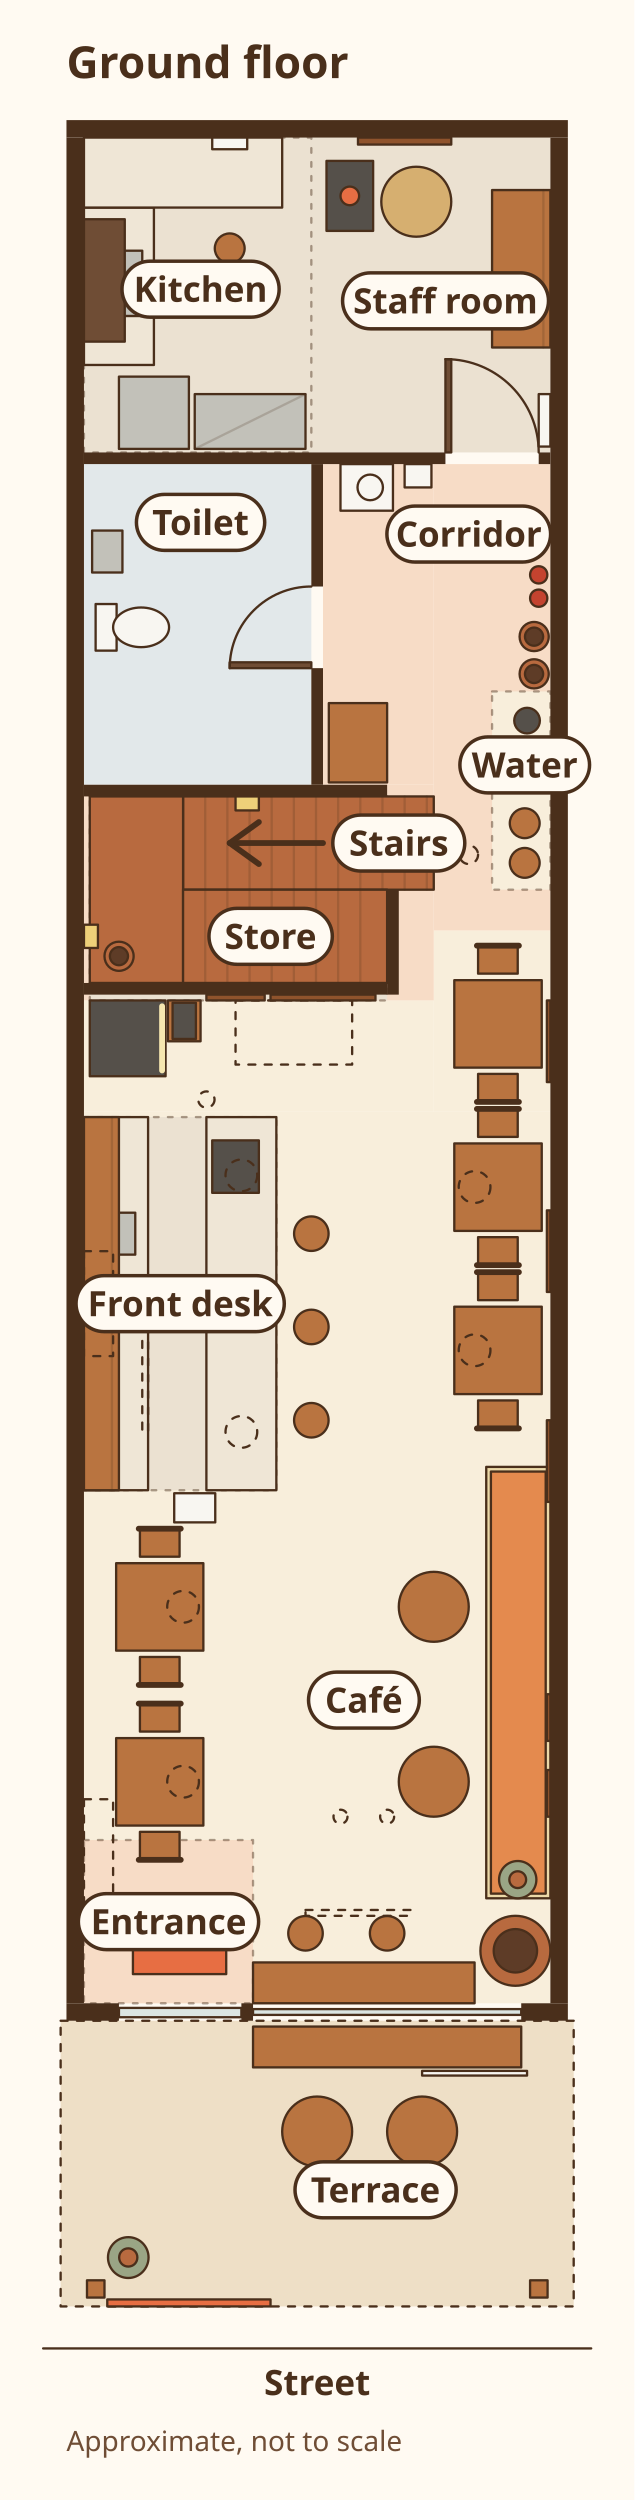
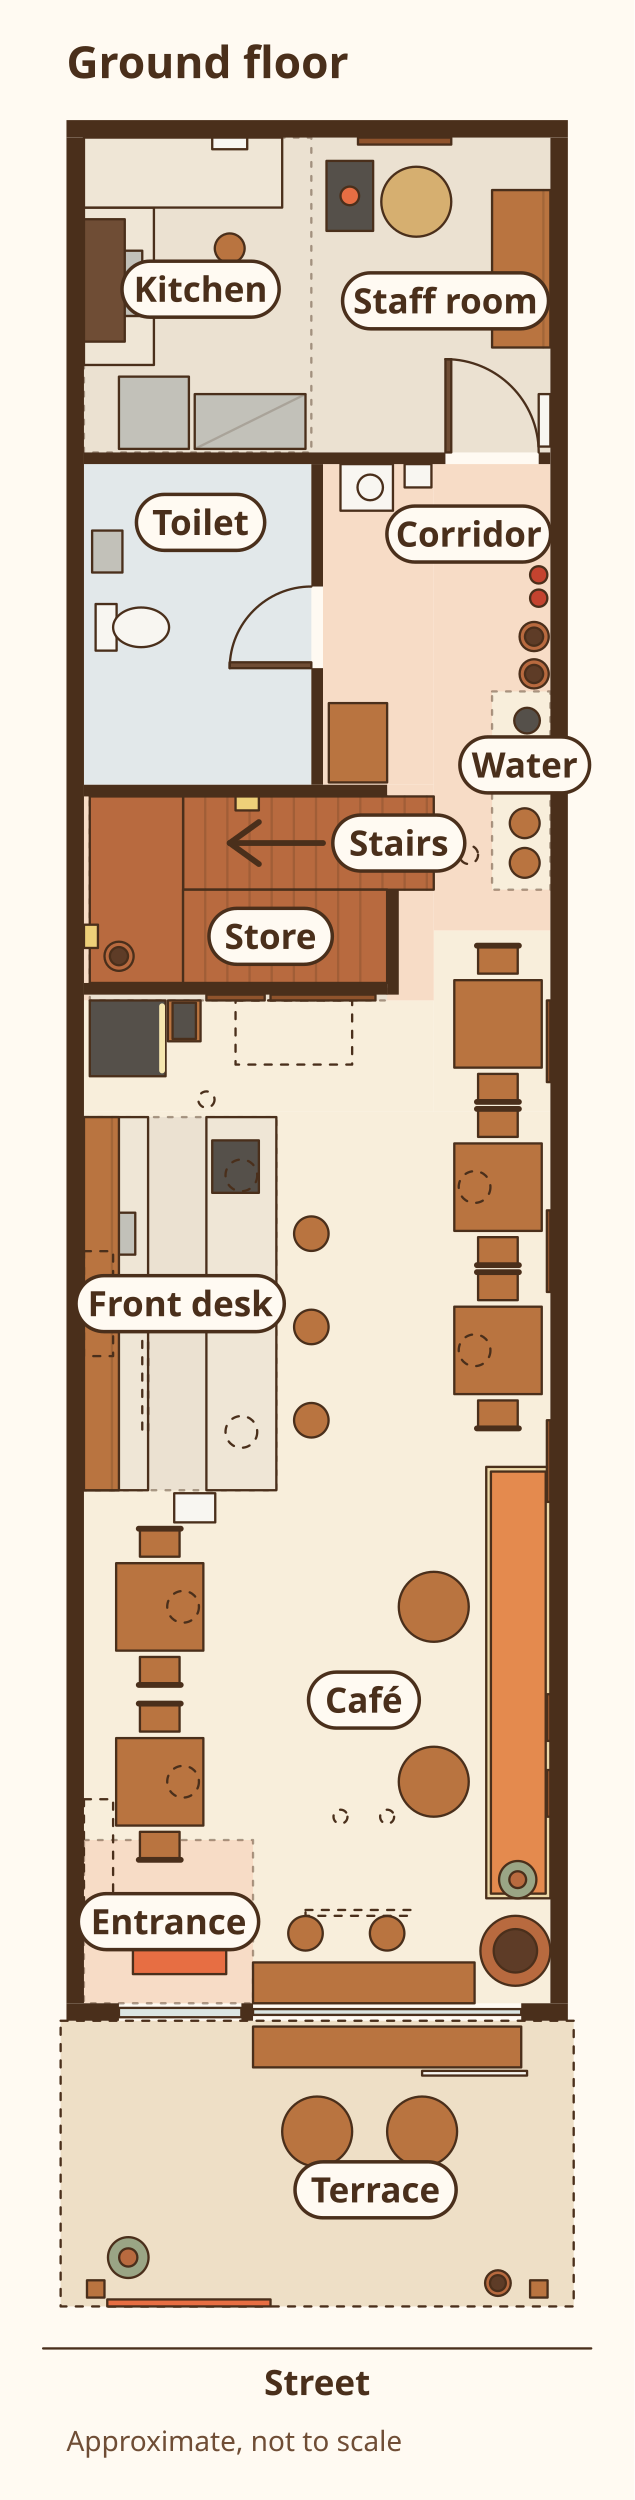
<svg xmlns="http://www.w3.org/2000/svg" class="hj-auto" viewBox="-36 -59 272 1072" width="272" height="1072" role="img" aria-labelledby="title desc">
  <style>.hj-auto{stroke:#4a2f1b;stroke-width:1;stroke-linecap:round;stroke-linejoin:round}.hj-auto path{vector-effect:non-scaling-stroke}.hj-auto text{stroke:none;font-family:Figtree,"Noto Sans Lao",system-ui,sans-serif}.hj-auto .b{fill:none;stroke-width:2.5}.hj-auto .dl{fill:none;stroke-dasharray:3 4}.hj-auto .h{stroke-width:1}.hj-auto .lb{fill:#fffaf2;stroke-width:1.5}.hj-auto .lc{fill:#6f4d35;font-size:12px}.hj-auto .ls{fill:#4a2f1b;font-size:12px;font-weight:600}.hj-auto .lt{fill:#4a2f1b;font-size:19px;font-weight:600}.hj-auto .lx{fill:#4a2f1b;font-size:15px;font-weight:600}.hj-auto .n{fill:none}.hj-auto .ns{stroke:none}.hj-auto .sd{fill:none;stroke-opacity:.45;stroke-dasharray:2 4}.hj-auto .tg{fill:none;stroke-opacity:.2}.hj-auto .wf{fill:#4a2f1b;stroke:none}.hj-auto .bm0{fill:#d6af70}.hj-auto .br0{fill:#6f4d35}.hj-auto .cs0{fill:#e48a4e}.hj-auto .dk0{fill:#55504a}.hj-auto .gl0{fill:#dbe5e2}.hj-auto .ja0{fill:#e76e43}.hj-auto .kfg{stroke:#f6e7b0}.hj-auto .la0{fill:#eed079}.hj-auto .pa0{fill:#fffaf2}.hj-auto .pl0{fill:#ecd9a8}.hj-auto .rd0{fill:#c4432f}.hj-auto .sg0{fill:#9aa585}.hj-auto .sh0{fill:#5e3c27}.hj-auto .sl0{fill:#c2c1b9}.hj-auto .t-outside{fill:#eedfc6}.hj-auto .t-path{fill:#f7dcc6}.hj-auto .t-shared{fill:#f8eedb}.hj-auto .t-staff{fill:#ebe1d1}.hj-auto .t-wash{fill:#e2e8ea}.hj-auto .tc0{fill:#b86a3f}.hj-auto .ti0{fill:#efe6d6}.hj-auto .wd0{fill:#b97440}.hj-auto .wh0{fill:#f8f6f1}.hj-auto .wk0{fill:#8f532c}@media (prefers-color-scheme:dark){.hj-auto{stroke:#dccdb6}.hj-auto .lb{fill:#2c1e13}.hj-auto .lc{fill:#cbb89c}.hj-auto .ls{fill:#f1e4cf}.hj-auto .lt{fill:#f1e4cf}.hj-auto .lx{fill:#f1e4cf}.hj-auto .wf{fill:#dccdb6}.hj-auto .bm0{fill:#806139}.hj-auto .br0{fill:#8a6444}.hj-auto .cs0{fill:#a3582f}.hj-auto .dk0{fill:#29251f}.hj-auto .gl0{fill:#e2b25a}.hj-auto .ja0{fill:#d0623a}.hj-auto .kfg{stroke:#eed079}.hj-auto .la0{fill:#f2d98a}.hj-auto .pa0{fill:#3a2b1f}.hj-auto .pl0{fill:#4a3423}.hj-auto .rd0{fill:#93301f}.hj-auto .sg0{fill:#6f7a60}.hj-auto .sh0{fill:#1b130d}.hj-auto .sl0{fill:#6a6862}.hj-auto .t-outside{fill:#2a221b}.hj-auto .t-path{fill:#40291b}.hj-auto .t-shared{fill:#33281d}.hj-auto .t-staff{fill:#2f271f}.hj-auto .t-wash{fill:#36302b}.hj-auto .tc0{fill:#8f5334}.hj-auto .ti0{fill:#4d4034}.hj-auto .wd0{fill:#7d4526}.hj-auto .wh0{fill:#5f5a54}.hj-auto .wk0{fill:#5e3219}}</style>
  <path class="pa0 ns" d="M-36 -59L236 -59L236 1013L-36 1013Z" />
  <g id="floor-ground" data-floor="ground" data-level="0">
    <g id="area-terrace" data-area="terrace" data-kind="outside">
      <path class="t-outside ns" d="M-10 807.5L210 807.5L210 930L-10 930Z" />
    </g>
    <g id="area-cafe" data-area="cafe" data-kind="shared">
      <path class="t-shared ns" d="M0 417.5L200 417.5L200 800L0 800Z" />
      <path class="t-shared ns" d="M0 370L150 370L150 417.5L0 417.5Z" />
      <path class="t-shared ns" d="M150 340L200 340L200 417.5L150 417.5Z" />
    </g>
    <g id="area-stairs-ground" data-area="stairs-ground" data-kind="path">
      <path class="t-path ns" d="M0 277.5L150 277.5L150 370L0 370Z" />
    </g>
    <g id="area-corridor" data-area="corridor" data-kind="path">
      <path class="t-path ns" d="M150 140L200 140L200 340L150 340Z" />
      <path class="t-path ns" d="M102.5 140L150 140L150 277.5L102.5 277.5Z" />
    </g>
    <g id="area-toilet-ground" data-area="toilet-ground" data-kind="wash">
      <path class="t-wash ns" d="M0 140L97.5 140L97.5 277.5L0 277.5Z" />
    </g>
    <g id="area-staff-kitchen" data-area="staff-kitchen" data-kind="staff">
      <path class="t-staff ns" d="M0 0L200 0L200 135L0 135Z" />
    </g>
    <g id="area-entrance" data-area="entrance" data-kind="path" data-parent="cafe">
      <path class="t-path ns" d="M0 730L72.5 730L72.5 800L0 800Z" />
      <path class="sd" d="M0 730L72.5 730L72.5 800L0 800Z" />
    </g>
    <g id="area-desk" data-area="desk" data-kind="staff" data-parent="cafe">
      <path class="t-staff ns" d="M0 420L82.5 420L82.5 580L0 580Z" />
      <path class="sd" d="M0 420L82.5 420L82.5 580L0 580Z" />
    </g>
    <g id="area-store-stairs" data-area="store-stairs" data-kind="staff" data-parent="stairs-ground">
      <path class="t-staff ns" d="M2.5 282.5L130 282.5L130 370L2.5 370Z" />
      <path class="sd" d="M2.5 282.5L130 282.5L130 370L2.5 370Z" />
    </g>
    <g id="area-water" data-area="water" data-kind="shared" data-parent="corridor">
      <path class="t-shared ns" d="M175 237.5L200 237.5L200 322.5L175 322.5Z" />
      <path class="sd" d="M175 237.5L200 237.5L200 322.5L175 322.5Z" />
    </g>
    <g id="area-kitchen" data-area="kitchen" data-kind="staff" data-parent="staff-kitchen">
      <path class="t-staff ns" d="M0 0L97.5 0L97.5 135L0 135Z" />
      <path class="sd" d="M0 0L97.5 0L97.5 135L0 135Z" />
    </g>
    <g id="fx-door-front" data-fixture="door" data-area="entrance" data-room="cafe">
      <path class="gl0" d="M15 802L67.5 802L67.5 806L15 806Z" />
    </g>
    <g id="fx-window-front" data-fixture="window" data-area="cafe" data-room="cafe">
      <path class="gl0" d="M72.5 802.5L187.5 802.5L187.5 805L72.5 805Z" />
    </g>
    <g id="fx-post-left" data-fixture="post" data-area="terrace" data-room="terrace">
      <path class="wd0" d="M1.3 918.8L8.8 918.8L8.8 926.2L1.3 926.2Z" />
    </g>
    <g id="fx-post-right" data-fixture="post" data-area="terrace" data-room="terrace">
      <path class="wd0" d="M191.3 918.8L198.8 918.8L198.8 926.2L191.3 926.2Z" />
    </g>
    <g id="fx-bench-terrace" data-fixture="bench" data-area="terrace" data-room="terrace">
      <path class="wd0" d="M72.5 810L187.5 810L187.5 827.5L72.5 827.5Z" />
    </g>
    <g id="fx-table-terrace-1" data-fixture="table-small-round" data-area="terrace" data-room="terrace">
      <path class="wd0" d="M115 855C115 863.3 108.3 870 100 870C91.7 870 85 863.3 85 855C85 846.7 91.7 840 100 840C108.3 840 115 846.7 115 855Z" />
    </g>
    <g id="fx-table-terrace-2" data-fixture="table-small-round" data-area="terrace" data-room="terrace">
      <path class="wd0" d="M160 855C160 863.3 153.3 870 145 870C136.7 870 130 863.3 130 855C130 846.7 136.7 840 145 840C153.3 840 160 846.7 160 855Z" />
+     </g>
+     <g id="fx-jar-butts" data-fixture="jar-clay" data-area="terrace" data-room="terrace" data-confirmed="false">
+       <path class="tc0" d="M183 920C183 923 180.5 925.5 177.5 925.5C174.5 925.5 172 923 172 920C172 917 174.5 914.5 177.5 914.5C180.5 914.5 183 917 183 920Z" />
+       <path class="sh0" d="M180.9 920C180.9 921.9 179.4 923.4 177.5 923.4C175.6 923.4 174.1 921.9 174.1 920C174.1 918.1 175.6 916.6 177.5 916.6C179.4 916.6 180.9 918.1 180.9 920Z" />
    </g>
    <g id="fx-plant-terrace" data-fixture="plant" data-area="terrace" data-room="terrace">
      <path class="sg0" d="M27.7 909C27.7 913.8 23.8 917.8 19 917.8C14.2 917.8 10.3 913.8 10.3 909C10.3 904.2 14.2 900.3 19 900.3C23.8 900.3 27.7 904.2 27.7 909Z" />
      <path class="tc0" d="M22.9 909C22.9 911.2 21.2 912.9 19 912.9C16.8 912.9 15.1 911.2 15.1 909C15.1 906.8 16.8 905.1 19 905.1C21.2 905.1 22.9 906.8 22.9 909Z" />
    </g>
    <g id="fx-doormat" data-fixture="doormat" data-area="entrance" data-room="cafe">
      <path class="ja0" d="M21 762.5L61 762.5L61 787.5L21 787.5Z" />
      <path class="tg" d="M21 775L61 775" />
    </g>
    <g id="fx-window-ledge" data-fixture="window-ledge" data-area="cafe" data-room="cafe">
      <path class="wd0" d="M72.5 782.5L167.5 782.5L167.5 800L72.5 800Z" />
    </g>
    <g id="fx-stool-window-1" data-fixture="stool-low" data-area="cafe" data-room="cafe">
      <path class="wd0" d="M102.4 770C102.4 774.1 99.1 777.4 95 777.4C90.9 777.4 87.6 774.1 87.6 770C87.6 765.9 90.9 762.6 95 762.6C99.1 762.6 102.4 765.9 102.4 770Z" />
    </g>
    <g id="fx-stool-window-2" data-fixture="stool-low" data-area="cafe" data-room="cafe">
      <path class="wd0" d="M137.4 770C137.4 774.1 134.1 777.4 130 777.4C125.9 777.4 122.6 774.1 122.6 770C122.6 765.9 125.9 762.6 130 762.6C134.1 762.6 137.4 765.9 137.4 770Z" />
    </g>
    <g id="fx-table-1" data-fixture="table" data-area="cafe" data-room="cafe">
      <path class="wd0" d="M13.8 686.3L51.2 686.3L51.2 723.8L13.8 723.8Z" />
    </g>
    <g id="fx-table-2" data-fixture="table" data-area="cafe" data-room="cafe">
      <path class="wd0" d="M13.8 611.3L51.2 611.3L51.2 648.8L13.8 648.8Z" />
    </g>
    <g id="fx-table-3" data-fixture="table" data-area="cafe" data-room="cafe">
      <path class="wd0" d="M158.8 501.3L196.3 501.3L196.3 538.8L158.8 538.8Z" />
    </g>
    <g id="fx-table-4" data-fixture="table" data-area="cafe" data-room="cafe">
      <path class="wd0" d="M158.8 431.3L196.3 431.3L196.3 468.8L158.8 468.8Z" />
    </g>
    <g id="fx-table-5" data-fixture="table" data-area="cafe" data-room="cafe">
      <path class="wd0" d="M158.8 361.3L196.3 361.3L196.3 398.8L158.8 398.8Z" />
    </g>
    <g id="fx-chair-1" data-fixture="chair" data-area="cafe" data-room="cafe">
      <path class="wd0" d="M24 726.5L41 726.5L41 738.5L24 738.5Z" />
      <path class="b n" d="M23.5 738.5L41.5 738.5" />
    </g>
    <g id="fx-chair-2" data-fixture="chair" data-area="cafe" data-room="cafe">
      <path class="wd0" d="M24 671.5L41 671.5L41 683.5L24 683.5Z" />
      <path class="b n" d="M23.5 671.5L41.5 671.5" />
    </g>
    <g id="fx-chair-3" data-fixture="chair" data-area="cafe" data-room="cafe">
      <path class="wd0" d="M24 651.5L41 651.5L41 663.5L24 663.5Z" />
      <path class="b n" d="M23.5 663.5L41.5 663.5" />
    </g>
    <g id="fx-chair-4" data-fixture="chair" data-area="cafe" data-room="cafe">
      <path class="wd0" d="M24 596.5L41 596.5L41 608.5L24 608.5Z" />
      <path class="b n" d="M23.5 596.5L41.5 596.5" />
    </g>
    <g id="fx-chair-5" data-fixture="chair" data-area="cafe" data-room="cafe">
      <path class="wd0" d="M169 541.5L186 541.5L186 553.5L169 553.5Z" />
      <path class="b n" d="M168.5 553.5L186.5 553.5" />
    </g>
    <g id="fx-chair-6" data-fixture="chair" data-area="cafe" data-room="cafe">
      <path class="wd0" d="M169 486.5L186 486.5L186 498.5L169 498.5Z" />
      <path class="b n" d="M168.5 486.5L186.5 486.5" />
    </g>
    <g id="fx-chair-7" data-fixture="chair" data-area="cafe" data-room="cafe">
      <path class="wd0" d="M169 471.5L186 471.5L186 483.5L169 483.5Z" />
      <path class="b n" d="M168.5 483.5L186.5 483.5" />
    </g>
    <g id="fx-chair-8" data-fixture="chair" data-area="cafe" data-room="cafe">
      <path class="wd0" d="M169 416.5L186 416.5L186 428.5L169 428.5Z" />
      <path class="b n" d="M168.5 416.5L186.5 416.5" />
    </g>
    <g id="fx-chair-9" data-fixture="chair" data-area="cafe" data-room="cafe">
      <path class="wd0" d="M169 401.5L186 401.5L186 413.5L169 413.5Z" />
      <path class="b n" d="M168.5 413.5L186.5 413.5" />
    </g>
    <g id="fx-chair-10" data-fixture="chair" data-area="cafe" data-room="cafe">
      <path class="wd0" d="M169 346.5L186 346.5L186 358.5L169 358.5Z" />
      <path class="b n" d="M168.5 346.5L186.5 346.5" />
    </g>
    <g id="fx-bench-seat" data-fixture="bench-seat" data-area="cafe" data-room="cafe">
      <path class="pl0" d="M172.5 570L200 570L200 755L172.5 755Z" />
      <path class="cs0" d="M174.5 572L198 572L198 753L174.5 753Z" />
    </g>
    <g id="fx-table-tall-1" data-fixture="table-tall-round" data-area="cafe" data-room="cafe">
      <path class="wd0" d="M165 705C165 713.3 158.3 720 150 720C141.7 720 135 713.3 135 705C135 696.7 141.7 690 150 690C158.3 690 165 696.7 165 705Z" />
    </g>
    <g id="fx-table-tall-2" data-fixture="table-tall-round" data-area="cafe" data-room="cafe">
      <path class="wd0" d="M165 630C165 638.3 158.3 645 150 645C141.7 645 135 638.3 135 630C135 621.7 141.7 615 150 615C158.3 615 165 621.7 165 630Z" />
    </g>
    <g id="fx-jar-big" data-fixture="jar-big" data-area="cafe" data-room="cafe">
      <path class="tc0" d="M200 777.5C200 785.8 193.3 792.5 185 792.5C176.7 792.5 170 785.8 170 777.5C170 769.2 176.7 762.5 185 762.5C193.3 762.5 200 769.2 200 777.5Z" />
      <path class="sh0" d="M194.3 777.5C194.3 782.6 190.1 786.8 185 786.8C179.9 786.8 175.7 782.6 175.7 777.5C175.7 772.4 179.9 768.2 185 768.2C190.1 768.2 194.3 772.4 194.3 777.5Z" />
    </g>
    <g id="fx-plant-cafe" data-fixture="plant" data-area="cafe" data-room="cafe">
      <path class="sg0" d="M194 747C194 751.4 190.4 755 186 755C181.6 755 178 751.4 178 747C178 742.6 181.6 739 186 739C190.4 739 194 742.6 194 747Z" />
      <path class="tc0" d="M189.6 747C189.6 749 188 750.6 186 750.6C184 750.6 182.4 749 182.4 747C182.4 745 184 743.4 186 743.4C188 743.4 189.6 745 189.6 747Z" />
    </g>
    <g id="fx-counter" data-fixture="counter" data-area="desk" data-room="cafe">
      <path class="ti0" d="M52.5 420L82.5 420L82.5 580L52.5 580Z" />
    </g>
    <g id="fx-back-counter" data-fixture="back-counter" data-area="desk" data-room="cafe">
      <path class="ti0" d="M0 420L27.5 420L27.5 580L0 580Z" />
    </g>
    <g id="fx-sink-bar" data-fixture="sink" data-area="desk" data-room="cafe">
      <path class="sl0" d="M6 461L22 461L22 479L6 479Z" />
    </g>
    <g id="fx-coffee-machine" data-fixture="coffee-machine" data-area="desk" data-room="cafe">
      <path class="dk0" d="M55 430L75 430L75 452.5L55 452.5Z" />
    </g>
    <g id="fx-shelves" data-fixture="shelves" data-area="desk" data-room="cafe">
      <path class="wd0" d="M0 420L15 420L15 580L0 580Z" />
      <path class="tg" d="M12 580L12 420" />
    </g>
    <g id="fx-stool-bar-1" data-fixture="stool-bar" data-area="cafe" data-room="cafe">
      <path class="wd0" d="M104.9 550C104.9 554.1 101.6 557.4 97.5 557.4C93.4 557.4 90.1 554.1 90.1 550C90.1 545.9 93.4 542.6 97.5 542.6C101.6 542.6 104.9 545.9 104.9 550Z" />
    </g>
    <g id="fx-stool-bar-2" data-fixture="stool-bar" data-area="cafe" data-room="cafe">
      <path class="wd0" d="M104.9 510C104.9 514.1 101.6 517.4 97.5 517.4C93.4 517.4 90.1 514.1 90.1 510C90.1 505.9 93.4 502.6 97.5 502.6C101.6 502.6 104.9 505.9 104.9 510Z" />
    </g>
    <g id="fx-stool-bar-3" data-fixture="stool-bar" data-area="cafe" data-room="cafe">
      <path class="wd0" d="M104.9 470C104.9 474.1 101.6 477.4 97.5 477.4C93.4 477.4 90.1 474.1 90.1 470C90.1 465.9 93.4 462.6 97.5 462.6C101.6 462.6 104.9 465.9 104.9 470Z" />
    </g>
    <g id="fx-fridge-drinks" data-fixture="fridge-drinks" data-area="cafe" data-room="cafe">
      <path class="dk0" d="M2.5 370L35 370L35 402.5L2.5 402.5Z" />
      <path class="b n kfg" d="M33.5 400L33.5 372.5" />
    </g>
    <g id="fx-printer" data-fixture="printer" data-area="cafe" data-room="cafe">
      <path class="wd0" d="M36 370L50 370L50 387.5L36 387.5Z" />
      <path class="dk0" d="M38 371L48 371L48 386.5L38 386.5Z" />
    </g>
    <g id="fx-dehumidifier" data-fixture="dehumidifier" data-area="cafe" data-room="cafe">
      <path class="wh0" d="M38.7 581.3L56.3 581.3L56.3 593.8L38.7 593.8Z" />
    </g>
    <g id="fx-luggage-space" data-fixture="luggage-space" data-area="cafe" data-room="cafe">
      <path class="dl" d="M65 370L115 370L115 397.5L65 397.5Z" />
    </g>
    <g id="fx-stairs-up" data-fixture="stairs" data-area="stairs-ground" data-room="stairs-ground">
      <path class="tc0" d="M42.5 282.5L150 282.5L150 322.5L42.5 322.5Z" />
      <path class="tg" d="M52 322.5L52 282.5M61.5 322.5L61.5 282.5M71 322.5L71 282.5M80.5 322.5L80.5 282.5M90 322.5L90 282.5M99.5 322.5L99.5 282.5M109 322.5L109 282.5M118.5 322.5L118.5 282.5M128 322.5L128 282.5M137.5 322.5L137.5 282.5M147 322.5L147 282.5" />
      <path class="b n" d="M102.5 302.5L62.5 302.5" />
      <path class="b n" d="M75 311.5L62.5 302.5L75 293.5" />
      <text class="ls" x="120" y="306.4" text-anchor="middle" textLength="13.2" lengthAdjust="spacingAndGlyphs">Up</text>
    </g>
    <g id="fx-stairs-landing" data-fixture="stairs" data-area="stairs-ground" data-room="stairs-ground">
      <path class="tc0" d="M2.5 282.5L42.5 282.5L42.5 362.5L2.5 362.5Z" />
    </g>
    <g id="fx-stairs-up-2" data-fixture="stairs" data-area="stairs-ground" data-room="stairs-ground">
      <path class="tc0" d="M42.5 322.5L130 322.5L130 362.5L42.5 362.5Z" />
      <path class="tg" d="M52 362.5L52 322.5M61.5 362.5L61.5 322.5M71 362.5L71 322.5M80.5 362.5L80.5 322.5M90 362.5L90 322.5M99.5 362.5L99.5 322.5M109 362.5L109 322.5M118.5 362.5L118.5 322.5" />
    </g>
    <g id="fx-door-store" data-fixture="door-panel" data-label="Staff Only" data-area="store-stairs" data-room="stairs-ground">
      <path class="wk0" d="M52.5 367.5L77.5 367.5L77.5 370L52.5 370Z" />
    </g>
    <g id="fx-doors-store" data-fixture="door-panel" data-area="store-stairs" data-room="stairs-ground">
      <path class="wk0" d="M80 367.5L125 367.5L125 370L80 370Z" />
    </g>
    <g id="fx-cupboard-corridor" data-fixture="cupboard" data-area="corridor" data-room="corridor">
      <path class="wd0" d="M105 242.5L130 242.5L130 276.5L105 276.5Z" />
    </g>
    <g id="fx-water-dispenser" data-fixture="water-dispenser" data-area="water" data-room="corridor">
      <path class="sl0" d="M180.3 260.3L197.7 260.3L197.7 277.8L180.3 277.8Z" />
      <path class="bm0" d="M196 269C196 272.9 192.9 276 189 276C185.1 276 182 272.9 182 269C182 265.1 185.1 262 189 262C192.9 262 196 265.1 196 269Z" />
    </g>
    <g id="fx-stool-water-1" data-fixture="stool-low" data-area="water" data-room="corridor">
      <path class="wd0" d="M195.4 311C195.4 314.5 192.5 317.4 189 317.4C185.5 317.4 182.6 314.5 182.6 311C182.6 307.5 185.5 304.6 189 304.6C192.5 304.6 195.4 307.5 195.4 311Z" />
    </g>
    <g id="fx-stool-water-2" data-fixture="stool-low" data-area="water" data-room="corridor">
      <path class="wd0" d="M195.4 294C195.4 297.5 192.5 300.4 189 300.4C185.5 300.4 182.6 297.5 182.6 294C182.6 290.5 185.5 287.6 189 287.6C192.5 287.6 195.4 290.5 195.4 294Z" />
    </g>
    <g id="fx-bin-water" data-fixture="bin" data-area="water" data-room="corridor">
      <path class="dk0" d="M195.5 250C195.5 253 193 255.5 190 255.5C187 255.5 184.5 253 184.5 250C184.5 247 187 244.5 190 244.5C193 244.5 195.5 247 195.5 250Z" />
    </g>
    <g id="fx-jar-clay-1" data-fixture="jar-clay" data-area="corridor" data-room="corridor">
      <path class="tc0" d="M199.3 230C199.3 233.5 196.5 236.2 193 236.2C189.5 236.2 186.8 233.5 186.8 230C186.8 226.5 189.5 223.7 193 223.7C196.5 223.7 199.3 226.5 199.3 230Z" />
      <path class="sh0" d="M196.9 230C196.9 232.1 195.1 233.9 193 233.9C190.9 233.9 189.1 232.1 189.1 230C189.1 227.9 190.9 226.1 193 226.1C195.1 226.1 196.9 227.9 196.9 230Z" />
    </g>
    <g id="fx-jar-clay-2" data-fixture="jar-clay" data-area="corridor" data-room="corridor">
      <path class="tc0" d="M199.3 214C199.3 217.5 196.5 220.2 193 220.2C189.5 220.2 186.8 217.5 186.8 214C186.8 210.5 189.5 207.7 193 207.7C196.5 207.7 199.3 210.5 199.3 214Z" />
      <path class="sh0" d="M196.9 214C196.9 216.1 195.1 217.9 193 217.9C190.9 217.9 189.1 216.1 189.1 214C189.1 211.9 190.9 210.1 193 210.1C195.1 210.1 196.9 211.9 196.9 214Z" />
    </g>
    <g id="fx-extinguisher-1" data-fixture="extinguisher" data-area="corridor" data-room="corridor">
      <path class="rd0" d="M198.7 197.5C198.7 199.6 197.1 201.2 195 201.2C192.9 201.2 191.3 199.6 191.3 197.5C191.3 195.4 192.9 193.8 195 193.8C197.1 193.8 198.7 195.4 198.7 197.5Z" />
    </g>
    <g id="fx-extinguisher-2" data-fixture="extinguisher" data-area="corridor" data-room="corridor">
      <path class="rd0" d="M198.7 187.5C198.7 189.6 197.1 191.2 195 191.2C192.9 191.2 191.3 189.6 191.3 187.5C191.3 185.4 192.9 183.8 195 183.8C197.1 183.8 198.7 185.4 198.7 187.5Z" />
    </g>
    <g id="fx-toilet-ground" data-fixture="toilet" data-area="toilet-ground" data-room="toilet-ground">
      <path class="wh0" d="M5 200L14 200L14 220L5 220Z" />
      <path class="wh0" d="M36.5 210C36.5 205.3 31.1 201.5 24.5 201.5C17.9 201.5 12.5 205.3 12.5 210C12.5 214.7 17.9 218.5 24.5 218.5C31.1 218.5 36.5 214.7 36.5 210Z" />
    </g>
    <g id="fx-sink-toilet" data-fixture="sink-small" data-area="toilet-ground" data-room="toilet-ground">
      <path class="sl0" d="M3.5 168.5L16.5 168.5L16.5 186.5L3.5 186.5Z" />
    </g>
    <g id="fx-door-toilet" data-fixture="door-leaf" data-label="Toilet" data-area="toilet-ground" data-room="toilet-ground">
      <path class="br0" d="M62.5 225L97.5 225L97.5 227.5L62.5 227.5Z" />
      <path class="h n" d="M62.5 227.5C62.5 208.2 78.2 192.5 97.5 192.5" />
    </g>
    <g id="fx-basin-corridor" data-fixture="basin" data-area="corridor" data-room="corridor">
      <path class="wh0" d="M110 140L132.5 140L132.5 160L110 160Z" />
      <path class="h n" d="M128.2 150C128.2 153 125.8 155.5 122.7 155.5C119.7 155.5 117.3 153 117.3 150C117.3 147 119.7 144.5 122.7 144.5C125.8 144.5 128.2 147 128.2 150Z" />
    </g>
    <g id="fx-hand-dryer-ground" data-fixture="hand-dryer" data-area="corridor" data-room="corridor">
      <path class="wh0" d="M137.5 140L149 140L149 150L137.5 150Z" />
    </g>
    <g id="fx-door-staff" data-fixture="door-leaf" data-label="Staff Only" data-area="staff-kitchen" data-room="staff-kitchen">
      <path class="br0" d="M155 95L157.5 95L157.5 135L155 135Z" />
      <path class="h n" d="M155 95C177.1 95 195 112.9 195 135" />
    </g>
    <g id="fx-staff-lockers" data-fixture="staff-lockers" data-area="staff-kitchen" data-room="staff-kitchen">
      <path class="wd0" d="M175 22.5L200 22.5L200 90L175 90Z" />
      <path class="tg" d="M197 90L197 22.5" />
    </g>
    <g id="fx-water-tank" data-fixture="water-tank" data-area="staff-kitchen" data-room="staff-kitchen">
      <path class="bm0" d="M157.5 27.5C157.5 35.8 150.8 42.5 142.5 42.5C134.2 42.5 127.5 35.8 127.5 27.5C127.5 19.2 134.2 12.5 142.5 12.5C150.8 12.5 157.5 19.2 157.5 27.5Z" />
    </g>
    <g id="fx-shrine" data-fixture="shrine" data-area="staff-kitchen" data-room="staff-kitchen">
      <path class="dk0" d="M104 10L124 10L124 40L104 40Z" />
      <path class="ja0" d="M118 25C118 27.2 116.2 29 114 29C111.8 29 110 27.2 110 25C110 22.8 111.8 21 114 21C116.2 21 118 22.8 118 25Z" />
    </g>
    <g id="fx-lattice-door" data-fixture="lattice-door" data-area="staff-kitchen" data-room="staff-kitchen">
      <path class="wk0" d="M117.5 0L157.5 0L157.5 3L117.5 3Z" />
    </g>
    <g id="fx-rack-kitchen" data-fixture="rack" data-area="kitchen" data-room="staff-kitchen">
      <path class="sl0" d="M47.5 110L95 110L95 133.5L47.5 133.5Z" />
      <path class="tg" d="M47.5 133.5L95 110" />
    </g>
    <g id="fx-fridge-kitchen" data-fixture="fridge" data-area="kitchen" data-room="staff-kitchen">
      <path class="sl0" d="M15 102.5L45 102.5L45 133.5L15 133.5Z" />
    </g>
    <g id="fx-kitchen-counter" data-fixture="kitchen-counter" data-area="kitchen" data-room="staff-kitchen">
      <path class="ti0" d="M0 30L30 30L30 97.5L0 97.5Z" />
    </g>
    <g id="fx-sink-kitchen" data-fixture="sink" data-area="kitchen" data-room="staff-kitchen">
      <path class="sl0" d="M5 48.5L25 48.5L25 76.5L5 76.5Z" />
    </g>
    <g id="fx-kitchen-counter-back" data-fixture="kitchen-counter" data-area="kitchen" data-room="staff-kitchen">
      <path class="ti0" d="M0 0L85 0L85 30L0 30Z" />
    </g>
    <g id="fx-cupboard-kitchen" data-fixture="cupboard" data-area="kitchen" data-room="staff-kitchen">
      <path class="br0" d="M0 35L17.5 35L17.5 87.5L0 87.5Z" />
    </g>
    <g id="fx-stool-kitchen-1" data-fixture="stool-low" data-area="kitchen" data-room="staff-kitchen">
      <path class="wd0" d="M63.9 70C63.9 73.5 61 76.4 57.5 76.4C54 76.4 51.1 73.5 51.1 70C51.1 66.5 54 63.6 57.5 63.6C61 63.6 63.9 66.5 63.9 70Z" />
    </g>
    <g id="fx-stool-kitchen-2" data-fixture="stool-low" data-area="kitchen" data-room="staff-kitchen">
      <path class="wd0" d="M68.9 47.5C68.9 51 66 53.9 62.5 53.9C59 53.9 56.1 51 56.1 47.5C56.1 44 59 41.1 62.5 41.1C66 41.1 68.9 44 68.9 47.5Z" />
    </g>
    <g id="fx-awning" data-fixture="awning" data-area="terrace" data-room="terrace">
      <path class="dl" d="M-10 807.5L210 807.5L210 930L-10 930Z" />
    </g>
    <g id="fx-sign-hostel" data-fixture="sign-hostel" data-area="terrace" data-room="terrace">
      <path class="ja0" d="M10 927L80 927L80 930L10 930Z" />
    </g>
    <g id="fx-sign-hanging" data-fixture="sign-hanging" data-label="House of Jars" data-area="terrace" data-room="terrace">
      <path class="wh0" d="M145 829L190 829L190 831L145 831Z" />
    </g>
    <g id="fx-ac-cafe-1" data-fixture="ac-indoor" data-area="cafe" data-room="cafe">
      <path class="dl" d="M0 712.5L12.5 712.5L12.5 757.5L0 757.5Z" />
    </g>
    <g id="fx-ac-cafe-2" data-fixture="ac-indoor" data-area="cafe" data-room="cafe">
      <path class="dl" d="M0 477.5L12.5 477.5L12.5 522.5L0 522.5Z" />
    </g>
    <g id="fx-pendant-1" data-fixture="pendant-lamp" data-area="cafe" data-room="cafe" data-confirmed="false">
      <path class="dl" d="M49.3 705C49.3 708.8 46.3 711.8 42.5 711.8C38.7 711.8 35.7 708.8 35.7 705C35.7 701.2 38.7 698.2 42.5 698.2C46.3 698.2 49.3 701.2 49.3 705Z" />
    </g>
    <g id="fx-pendant-2" data-fixture="pendant-lamp" data-area="cafe" data-room="cafe" data-confirmed="false">
      <path class="dl" d="M49.3 630C49.3 633.8 46.3 636.8 42.5 636.8C38.7 636.8 35.7 633.8 35.7 630C35.7 626.2 38.7 623.2 42.5 623.2C46.3 623.2 49.3 626.2 49.3 630Z" />
    </g>
    <g id="fx-pendant-3" data-fixture="pendant-lamp" data-area="cafe" data-room="cafe" data-confirmed="false">
      <path class="dl" d="M74.3 555C74.3 558.8 71.3 561.8 67.5 561.8C63.7 561.8 60.7 558.8 60.7 555C60.7 551.2 63.7 548.2 67.5 548.2C71.3 548.2 74.3 551.2 74.3 555Z" />
    </g>
    <g id="fx-pendant-4" data-fixture="pendant-lamp" data-area="cafe" data-room="cafe" data-confirmed="false">
      <path class="dl" d="M74.3 500C74.3 503.8 71.3 506.8 67.5 506.8C63.7 506.8 60.7 503.8 60.7 500C60.7 496.2 63.7 493.2 67.5 493.2C71.3 493.2 74.3 496.2 74.3 500Z" />
    </g>
    <g id="fx-pendant-5" data-fixture="pendant-lamp" data-area="cafe" data-room="cafe" data-confirmed="false">
      <path class="dl" d="M74.3 445C74.3 448.8 71.3 451.8 67.5 451.8C63.7 451.8 60.7 448.8 60.7 445C60.7 441.2 63.7 438.2 67.5 438.2C71.3 438.2 74.3 441.2 74.3 445Z" />
    </g>
    <g id="fx-pendant-6" data-fixture="pendant-lamp" data-area="cafe" data-room="cafe" data-confirmed="false">
      <path class="dl" d="M174.3 520C174.3 523.8 171.3 526.8 167.5 526.8C163.7 526.8 160.7 523.8 160.7 520C160.7 516.2 163.7 513.2 167.5 513.2C171.3 513.2 174.3 516.2 174.3 520Z" />
    </g>
    <g id="fx-pendant-7" data-fixture="pendant-lamp" data-area="cafe" data-room="cafe" data-confirmed="false">
      <path class="dl" d="M174.3 450C174.3 453.8 171.3 456.8 167.5 456.8C163.7 456.8 160.7 453.8 160.7 450C160.7 446.2 163.7 443.2 167.5 443.2C171.3 443.2 174.3 446.2 174.3 450Z" />
    </g>
    <g id="fx-downlight-cafe-1" data-fixture="ceiling-light" data-area="cafe" data-room="cafe" data-confirmed="false">
      <path class="dl" d="M113 720C113 721.7 111.7 723 110 723C108.3 723 107 721.7 107 720C107 718.3 108.3 717 110 717C111.7 717 113 718.3 113 720Z" />
    </g>
    <g id="fx-downlight-cafe-2" data-fixture="ceiling-light" data-area="cafe" data-room="cafe" data-confirmed="false">
      <path class="dl" d="M133 720C133 721.7 131.7 723 130 723C128.3 723 127 721.7 127 720C127 718.3 128.3 717 130 717C131.7 717 133 718.3 133 720Z" />
    </g>
    <g id="fx-downlight-cafe-3" data-fixture="ceiling-light" data-area="cafe" data-room="cafe" data-confirmed="false">
      <path class="dl" d="M56 412.5C56 414.4 54.4 416 52.5 416C50.6 416 49 414.4 49 412.5C49 410.6 50.6 409 52.5 409C54.4 409 56 410.6 56 412.5Z" />
    </g>
    <g id="fx-track-front" data-fixture="track-light" data-area="cafe" data-room="cafe">
      <path class="dl" d="M95 760L140 760L140 762.5L95 762.5Z" />
    </g>
    <g id="fx-track-shelves" data-fixture="track-light" data-area="desk" data-room="cafe">
      <path class="dl" d="M25 505L27.5 505L27.5 555L25 555Z" />
    </g>
    <g id="fx-frame-1" data-fixture="picture-frame" data-area="cafe" data-room="cafe" data-confirmed="false">
      <path class="wk0" d="M198.5 700L200 700L200 720L198.5 720Z" />
    </g>
    <g id="fx-frame-2" data-fixture="picture-frame" data-area="cafe" data-room="cafe" data-confirmed="false">
      <path class="wk0" d="M198.5 667.5L200 667.5L200 687.5L198.5 687.5Z" />
    </g>
    <g id="fx-frame-3" data-fixture="picture-frame" data-area="cafe" data-room="cafe" data-confirmed="false">
      <path class="wk0" d="M198.5 550L200 550L200 585L198.5 585Z" />
    </g>
    <g id="fx-frame-4" data-fixture="picture-frame" data-area="cafe" data-room="cafe" data-confirmed="false">
      <path class="wk0" d="M198.5 460L200 460L200 495L198.5 495Z" />
    </g>
    <g id="fx-frame-5" data-fixture="picture-frame" data-area="cafe" data-room="cafe" data-confirmed="false">
      <path class="wk0" d="M198.5 370L200 370L200 405L198.5 405Z" />
    </g>
    <g id="fx-jar-clay-stairs" data-fixture="jar-clay" data-area="stairs-ground" data-room="stairs-ground" data-confirmed="false">
      <path class="tc0" d="M21.3 351C21.3 354.5 18.5 357.3 15 357.3C11.5 357.3 8.8 354.5 8.8 351C8.8 347.5 11.5 344.8 15 344.8C18.5 344.8 21.3 347.5 21.3 351Z" />
      <path class="sh0" d="M18.9 351C18.9 353.1 17.1 354.9 15 354.9C12.9 354.9 11.1 353.1 11.1 351C11.1 348.9 12.9 347.1 15 347.1C17.1 347.1 18.9 348.9 18.9 351Z" />
    </g>
    <g id="fx-wall-lamp-stairs-1" data-fixture="wall-lamp" data-area="stairs-ground" data-room="stairs-ground">
      <path class="la0" d="M0 337.5L6 337.5L6 347.5L0 347.5Z" />
    </g>
    <g id="fx-wall-lamp-stairs-2" data-fixture="wall-lamp" data-area="stairs-ground" data-room="stairs-ground">
      <path class="la0" d="M65 282.5L75 282.5L75 288.5L65 288.5Z" />
    </g>
    <g id="fx-downlight-corridor-1" data-fixture="ceiling-light" data-area="corridor" data-room="corridor">
      <path class="dl" d="M169 307.5C169 309.7 167.2 311.5 165 311.5C162.8 311.5 161 309.7 161 307.5C161 305.3 162.8 303.5 165 303.5C167.2 303.5 169 305.3 169 307.5Z" />
    </g>
    <g id="fx-downlight-corridor-2" data-fixture="ceiling-light" data-area="corridor" data-room="corridor">
      <path class="dl" d="M169 170C169 172.2 167.2 174 165 174C162.8 174 161 172.2 161 170C161 167.8 162.8 166 165 166C167.2 166 169 167.8 169 170Z" />
    </g>
    <g id="fx-fuse-box" data-fixture="fuse-box" data-area="staff-kitchen" data-room="staff-kitchen">
      <path class="wh0" d="M195 110L200 110L200 132.5L195 132.5Z" />
    </g>
    <g id="fx-tube-light-staff" data-fixture="ceiling-light" data-area="staff-kitchen" data-room="staff-kitchen">
      <path class="dl" d="M125 71L175 71L175 75L125 75Z" />
    </g>
    <g id="fx-fan-exhaust-kitchen" data-fixture="fan-exhaust" data-area="kitchen" data-room="staff-kitchen">
      <path class="wh0" d="M55 0L70 0L70 5L55 5Z" />
    </g>
    <g data-walls="">
      <path class="wf" d="M-7.5 800L15 800L15 807.5L-7.5 807.5Z" />
      <path class="wf" d="M67.5 800L72.5 800L72.5 807.5L67.5 807.5Z" />
      <path class="wf" d="M187.5 800L207.5 800L207.5 807.5L187.5 807.5Z" />
      <path class="wf" d="M-7.5 0L0 0L0 800L-7.5 800Z" />
      <path class="wf" d="M200 0L207.5 0L207.5 800L200 800Z" />
      <path class="wf" d="M-7.5 -7.5L207.5 -7.5L207.5 0L-7.5 0Z" />
      <path class="wf" d="M0 362.5L130 362.5L130 367.5L0 367.5Z" />
      <path class="wf" d="M130 322.5L135 322.5L135 367.5L130 367.5Z" />
      <path class="wf" d="M0 277.5L130 277.5L130 282.5L0 282.5Z" />
      <path class="wf" d="M97.5 227.5L102.5 227.5L102.5 277.5L97.5 277.5Z" />
      <path class="wf" d="M97.5 140L102.5 140L102.5 192.5L97.5 192.5Z" />
      <path class="wf" d="M0 135L155 135L155 140L0 140Z" />
      <path class="wf" d="M195 135L200 135L200 140L195 140Z" />
    </g>
    <g id="labels-ground" data-labels="" data-floor="ground">
      <path class="lb" d="M102.5 868L147.6 868C154.2 868 159.6 873.4 159.6 880L159.6 880C159.6 886.6 154.2 892 147.6 892L102.5 892C95.8 892 90.5 886.6 90.5 880L90.5 880C90.5 873.4 95.8 868 102.5 868Z" />
      <text class="lx" x="125" y="885.4" text-anchor="middle" textLength="53.1" lengthAdjust="spacingAndGlyphs">Terrace</text>
      <path class="lb" d="M108.3 658L131.8 658C138.4 658 143.8 663.4 143.8 670L143.8 670C143.8 676.6 138.4 682 131.8 682L108.3 682C101.6 682 96.3 676.6 96.3 670L96.3 670C96.3 663.4 101.6 658 108.3 658Z" />
      <text class="lx" x="120" y="675.4" text-anchor="middle" textLength="31.5" lengthAdjust="spacingAndGlyphs">Café</text>
      <path class="lb" d="M9.6 753L62.9 753C69.5 753 74.9 758.4 74.9 765L74.9 765C74.9 771.6 69.5 777 62.9 777L9.6 777C3 777 -2.4 771.6 -2.4 765L-2.4 765C-2.4 758.4 3 753 9.6 753Z" />
      <text class="lx" x="36.3" y="770.4" text-anchor="middle" textLength="61.2" lengthAdjust="spacingAndGlyphs">Entrance</text>
      <path class="lb" d="M8.6 488L73.9 488C80.5 488 85.9 493.4 85.9 500L85.9 500C85.9 506.6 80.5 512 73.9 512L8.6 512C2 512 -3.4 506.6 -3.4 500L-3.4 500C-3.4 493.4 2 488 8.6 488Z" />
      <text class="lx" x="41.3" y="505.4" text-anchor="middle" textLength="73.2" lengthAdjust="spacingAndGlyphs">Front desk</text>
      <path class="lb" d="M118.7 290.5L151.3 290.5C158 290.5 163.3 295.9 163.3 302.5L163.3 302.5C163.3 309.1 158 314.5 151.3 314.5L118.7 314.5C112 314.5 106.7 309.1 106.7 302.5L106.7 302.5C106.7 295.9 112 290.5 118.7 290.5Z" />
      <text class="lx" x="135" y="307.9" text-anchor="middle" textLength="40.7" lengthAdjust="spacingAndGlyphs">Stairs</text>
      <path class="lb" d="M65.6 330.5L94.4 330.5C101.1 330.5 106.5 335.9 106.5 342.5L106.5 342.5C106.5 349.1 101.1 354.5 94.4 354.5L65.6 354.5C58.9 354.5 53.6 349.1 53.6 342.5L53.6 342.5C53.6 335.9 58.9 330.5 65.6 330.5Z" />
      <text class="lx" x="80" y="347.9" text-anchor="middle" textLength="36.9" lengthAdjust="spacingAndGlyphs">Store</text>
      <path class="lb" d="M141.9 158L188.1 158C194.7 158 200.1 163.4 200.1 170L200.1 170C200.1 176.6 194.7 182 188.1 182L141.9 182C135.3 182 129.9 176.6 129.9 170L129.9 170C129.9 163.4 135.3 158 141.9 158Z" />
      <text class="lx" x="165" y="175.4" text-anchor="middle" textLength="54.2" lengthAdjust="spacingAndGlyphs">Corridor</text>
      <path class="lb" d="M173.2 257L204.8 257C211.4 257 216.8 262.4 216.8 269L216.8 269C216.8 275.6 211.4 281 204.8 281L173.2 281C166.6 281 161.2 275.6 161.2 269L161.2 269C161.2 262.4 166.6 257 173.2 257Z" />
      <text class="lx" x="189" y="274.4" text-anchor="middle" textLength="39.6" lengthAdjust="spacingAndGlyphs">Water</text>
      <path class="lb" d="M34.5 153L65.5 153C72.1 153 77.5 158.4 77.5 165L77.5 165C77.5 171.6 72.1 177 65.5 177L34.5 177C27.9 177 22.5 171.6 22.5 165L22.5 165C22.5 158.4 27.9 153 34.5 153Z" />
      <text class="lx" x="50" y="170.4" text-anchor="middle" textLength="39" lengthAdjust="spacingAndGlyphs">Toilet</text>
      <path class="lb" d="M122.9 58L187.2 58C193.8 58 199.2 63.4 199.2 70L199.2 70C199.2 76.6 193.8 82 187.2 82L122.9 82C116.2 82 110.9 76.6 110.9 70L110.9 70C110.9 63.4 116.2 58 122.9 58Z" />
      <text class="lx" x="155" y="75.4" text-anchor="middle" textLength="72.3" lengthAdjust="spacingAndGlyphs">Staff room</text>
      <path class="lb" d="M28.3 53L71.7 53C78.4 53 83.7 58.4 83.7 65L83.7 65C83.7 71.6 78.4 77 71.7 77L28.3 77C21.6 77 16.3 71.6 16.3 65L16.3 65C16.3 58.4 21.6 53 28.3 53Z" />
      <text class="lx" x="50" y="70.4" text-anchor="middle" textLength="51.5" lengthAdjust="spacingAndGlyphs">Kitchen</text>
    </g>
  </g>
  <text class="lt" x="-7.5" y="-25.5" textLength="104.3" lengthAdjust="spacingAndGlyphs">Ground floor</text>
  <path class="h" d="M-17.5 948L217.5 948" />
  <text class="lx" x="100" y="968" text-anchor="middle" textLength="42.3" lengthAdjust="spacingAndGlyphs">Street</text>
  <text class="lc" x="-7.5" y="992" textLength="137.9" lengthAdjust="spacingAndGlyphs">Approximate, not to scale</text>
</svg>
